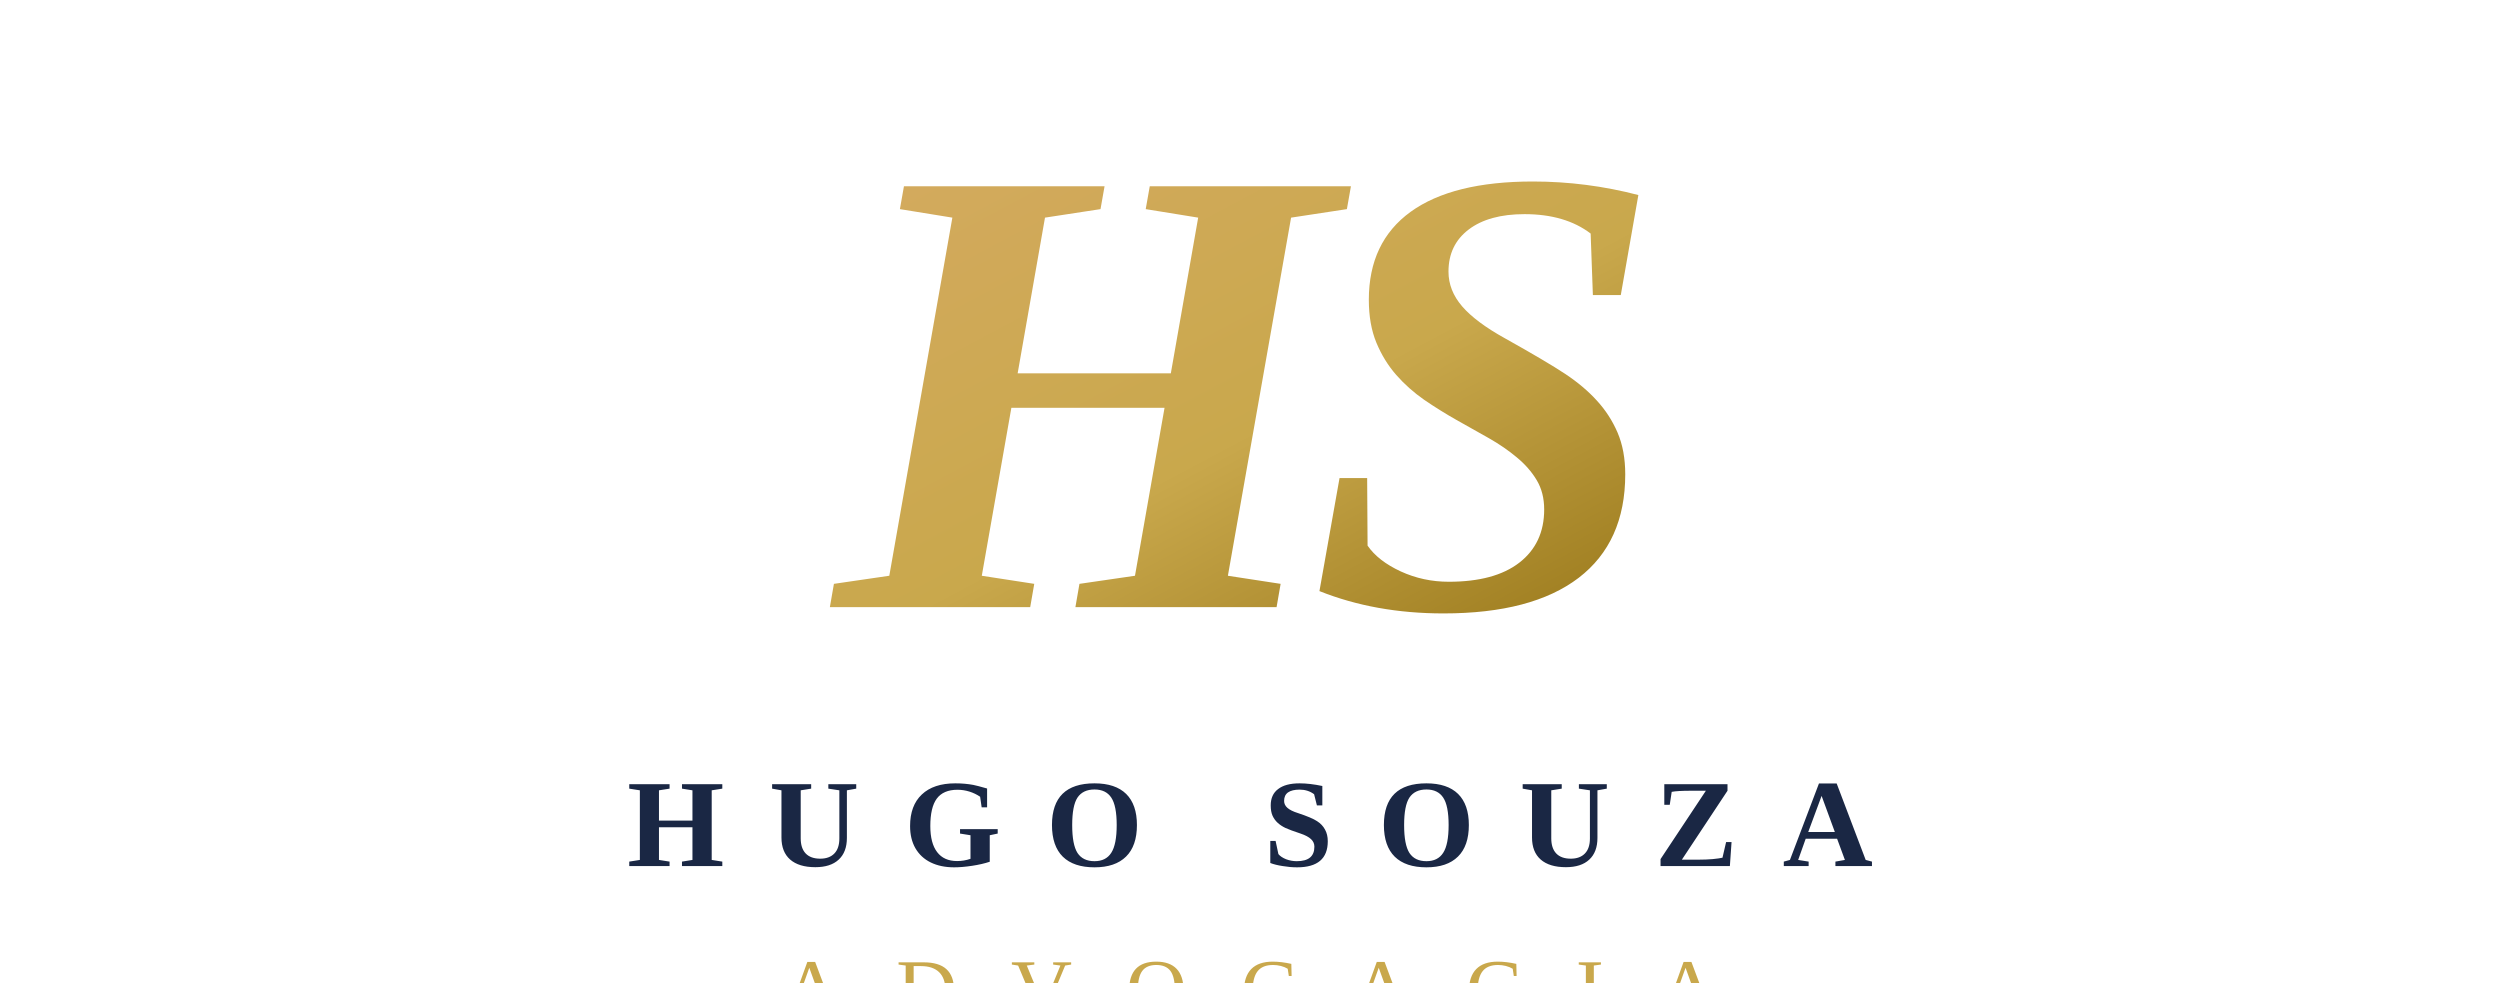
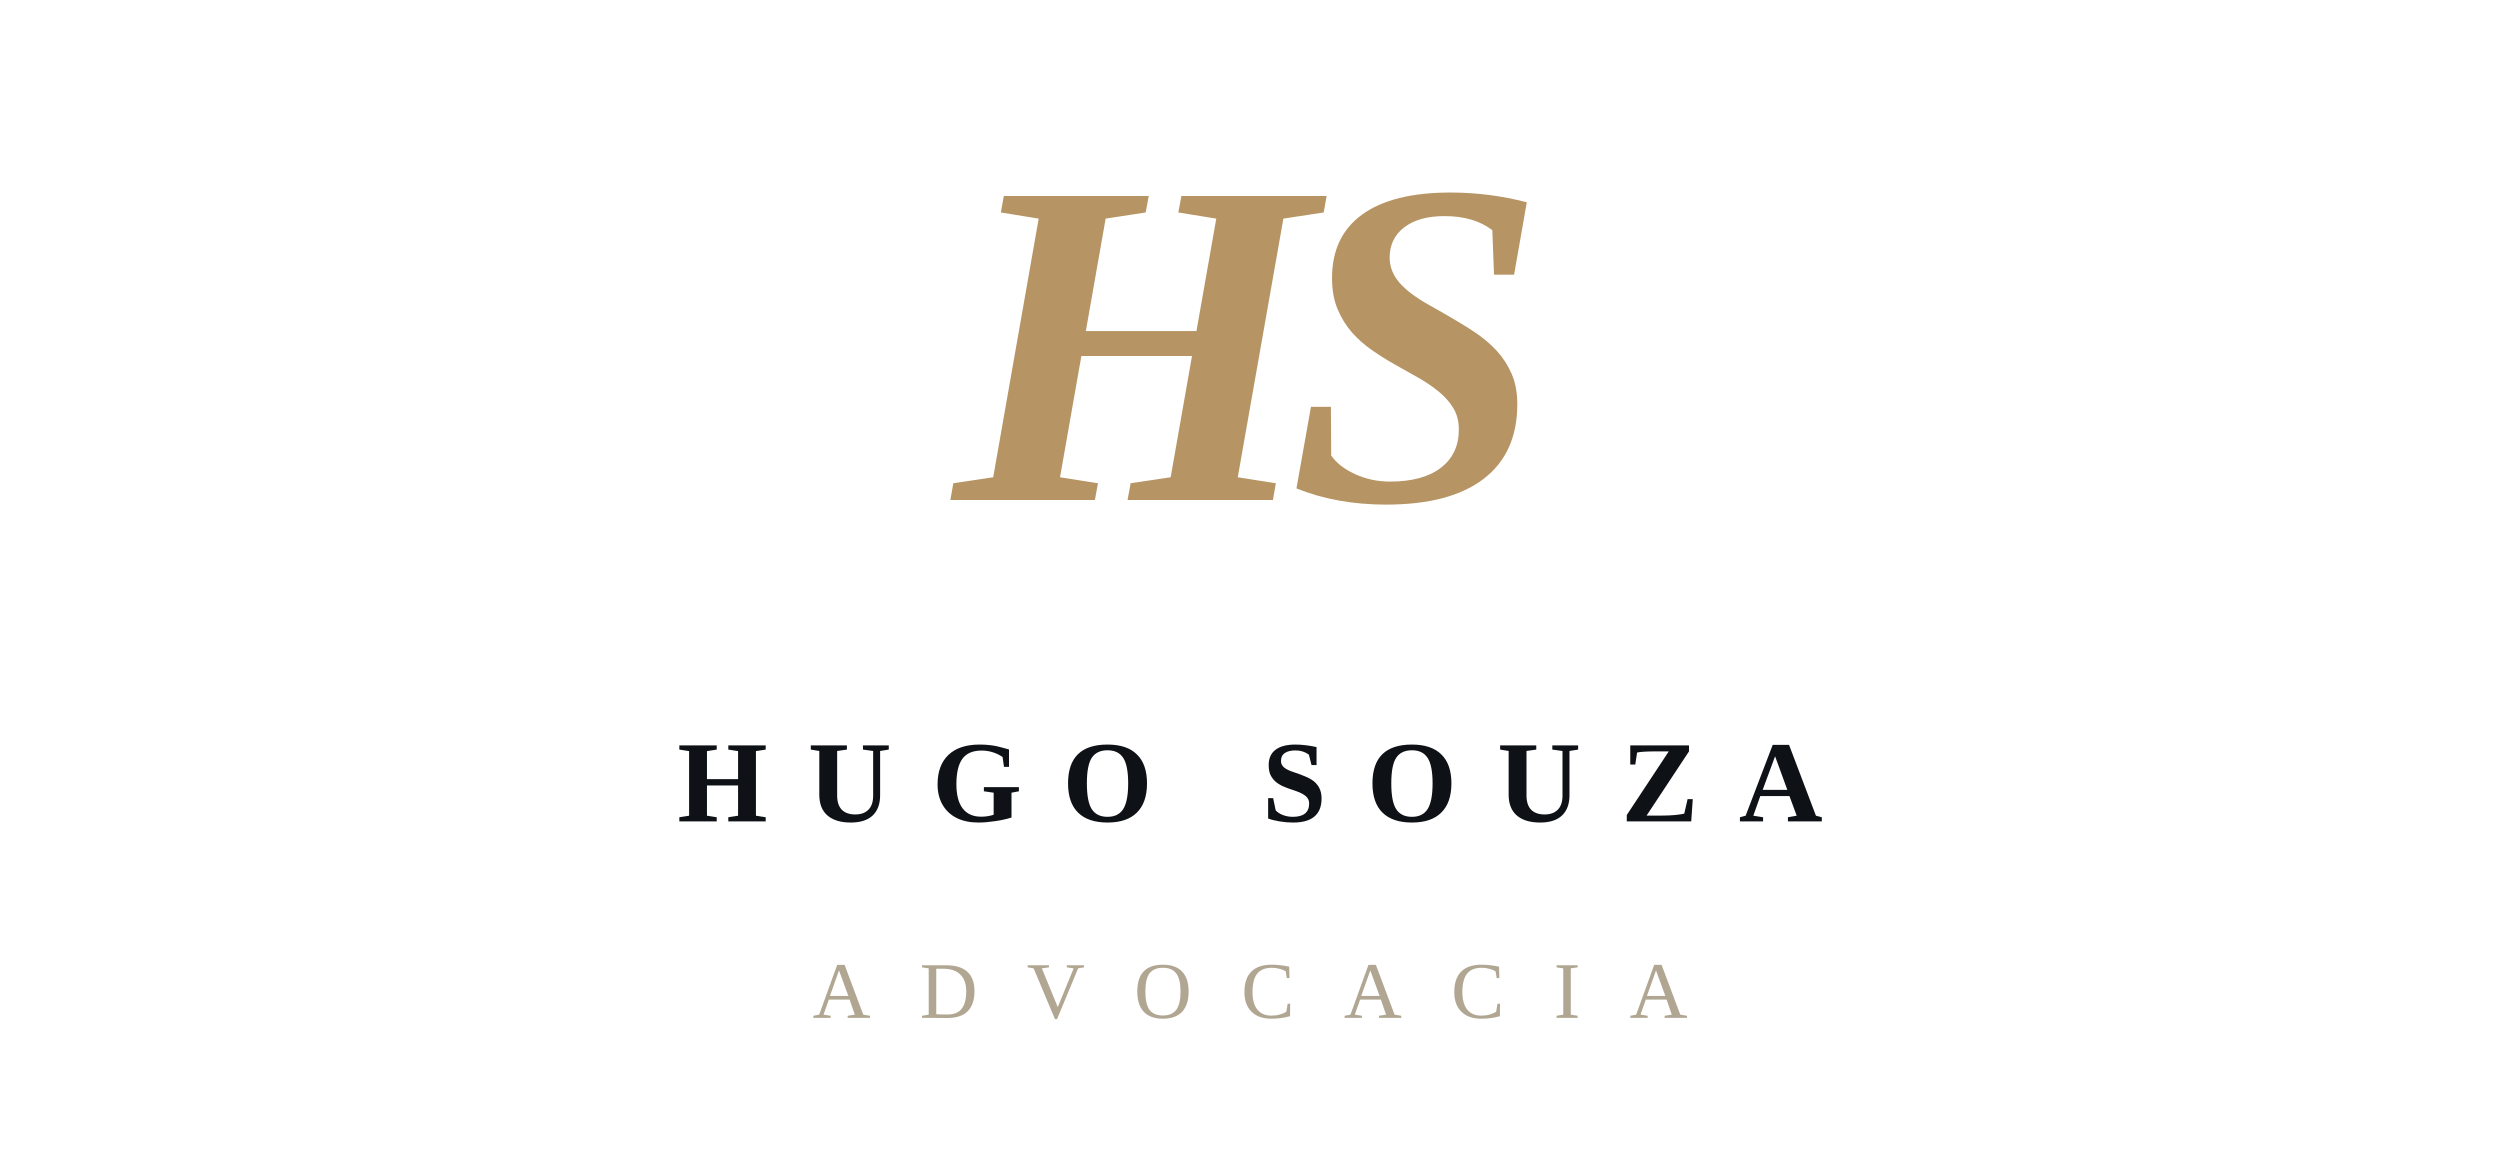
- <svg xmlns="http://www.w3.org/2000/svg" viewBox="0 0 280 110" width="280" height="110">
+ <svg xmlns="http://www.w3.org/2000/svg" viewBox="0 0 280 130" width="280" height="130">
  <defs>
-     <linearGradient id="goldV" x1="0%" y1="0%" x2="100%" y2="100%">
-       <stop offset="0%" stop-color="#D4AA5F" />
-       <stop offset="55%" stop-color="#C9A84C" />
-       <stop offset="100%" stop-color="#9B7A1C" />
-     </linearGradient>
-     <linearGradient id="goldH" x1="0%" y1="0%" x2="100%" y2="0%">
-       <stop offset="0%" stop-color="#9B7A1C" stop-opacity="0" />
-       <stop offset="50%" stop-color="#C9A84C" />
-       <stop offset="100%" stop-color="#9B7A1C" stop-opacity="0" />
+     <linearGradient id="lineGrad" x1="0%" y1="0%" x2="100%" y2="0%">
+       <stop offset="0%" stop-color="#B69464" stop-opacity="0" />
+       <stop offset="50%" stop-color="#B69464" stop-opacity="0.5" />
+       <stop offset="100%" stop-color="#B69464" stop-opacity="0" />
    </linearGradient>
  </defs>
-   <text x="140" y="68" font-family="Georgia,'Times New Roman',serif" font-size="72" font-weight="700" font-style="italic" text-anchor="middle" fill="url(#goldV)" letter-spacing="-3">HS</text>
-   <line x1="50" y1="82" x2="230" y2="82" stroke="url(#goldH)" stroke-width="0.8" />
-   <text x="140" y="97" font-family="Georgia,'Times New Roman',serif" font-size="14" font-weight="700" text-anchor="middle" fill="#1A2744" letter-spacing="5">HUGO SOUZA</text>
-   <line x1="90" y1="103" x2="190" y2="103" stroke="url(#goldH)" stroke-width="0.5" opacity="0.6" />
-   <text x="140" y="114" font-family="Georgia,'Times New Roman',serif" font-size="9.5" font-weight="400" text-anchor="middle" fill="#C9A84C" letter-spacing="6">ADVOCACIA</text>
+   <text x="140" y="56" font-family="Georgia,'Times New Roman',serif" font-size="52" font-weight="700" font-style="italic" text-anchor="middle" fill="#B69464" letter-spacing="-3">HS</text>
+   <line x1="80" y1="72" x2="200" y2="72" stroke="url(#lineGrad)" stroke-width="0.6" />
+   <text x="140" y="92" font-family="Georgia,'Times New Roman',serif" font-size="13" font-weight="700" text-anchor="middle" fill="#0E1116" letter-spacing="4.5">HUGO SOUZA</text>
+   <line x1="100" y1="100" x2="180" y2="100" stroke="url(#lineGrad)" stroke-width="0.4" opacity="0.6" />
+   <text x="140" y="114" font-family="Georgia,'Times New Roman',serif" font-size="9" font-weight="400" text-anchor="middle" fill="#B0A692" letter-spacing="5.5">ADVOCACIA</text>
</svg>
